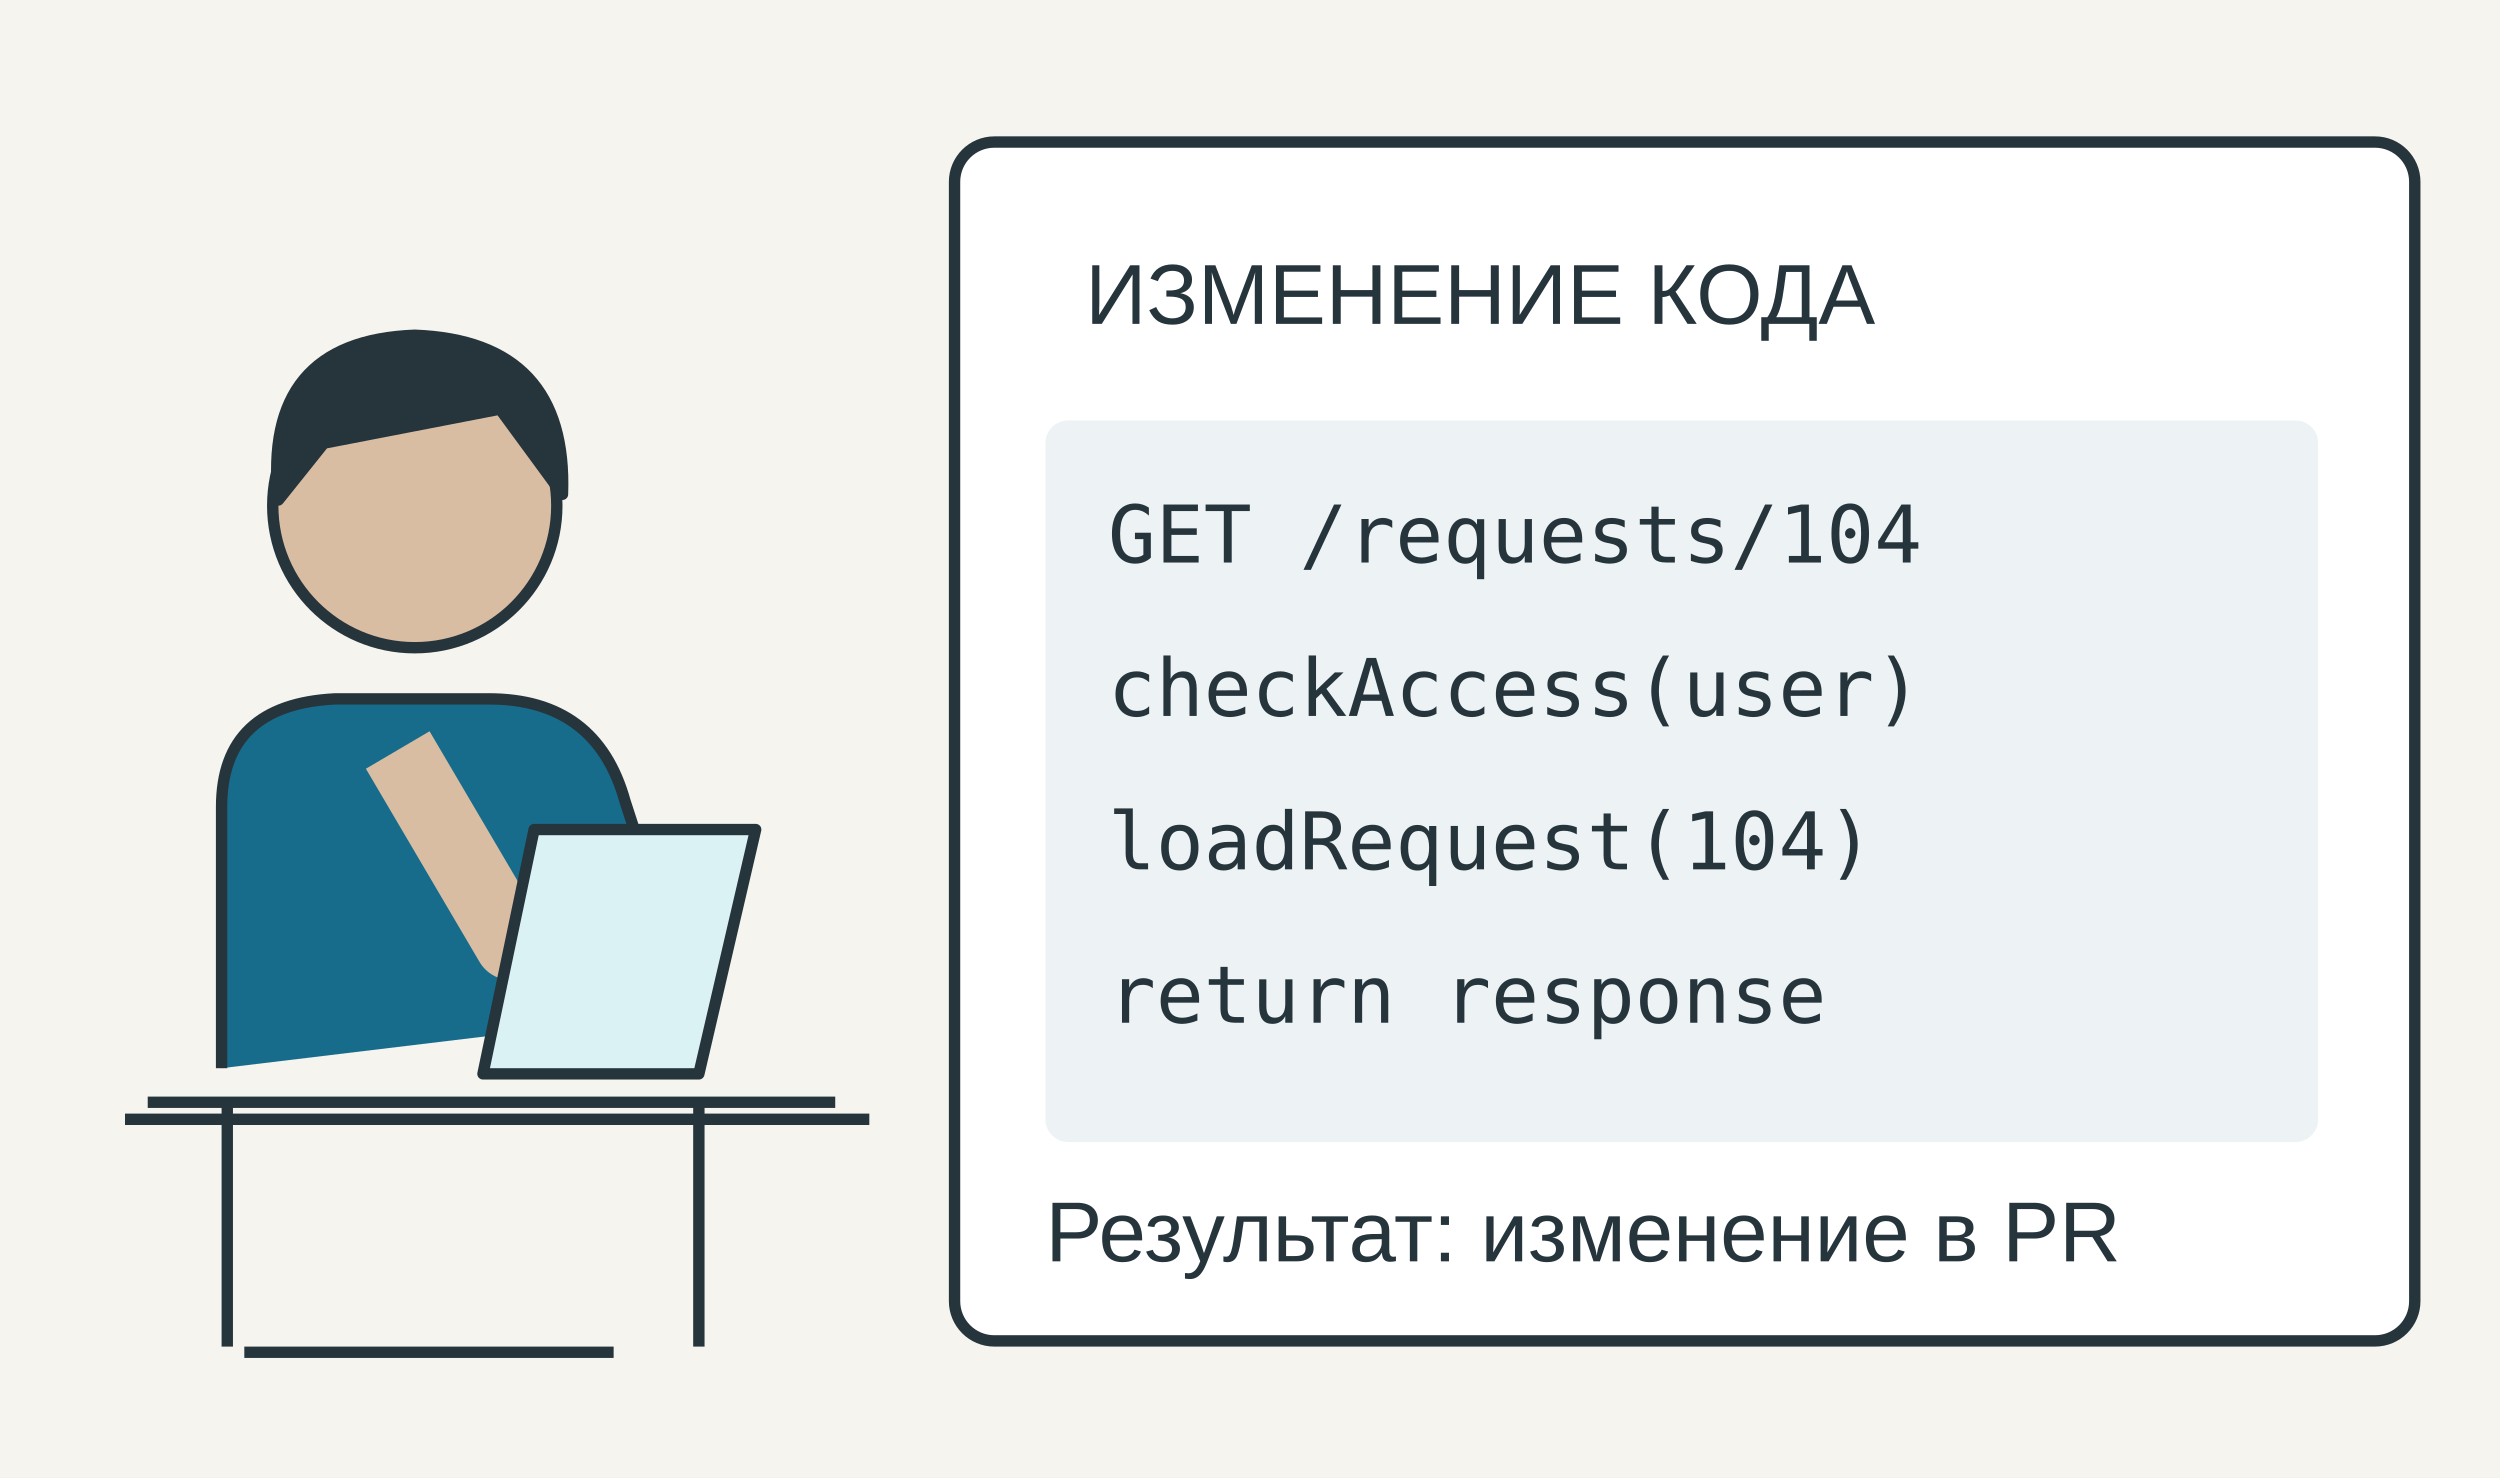
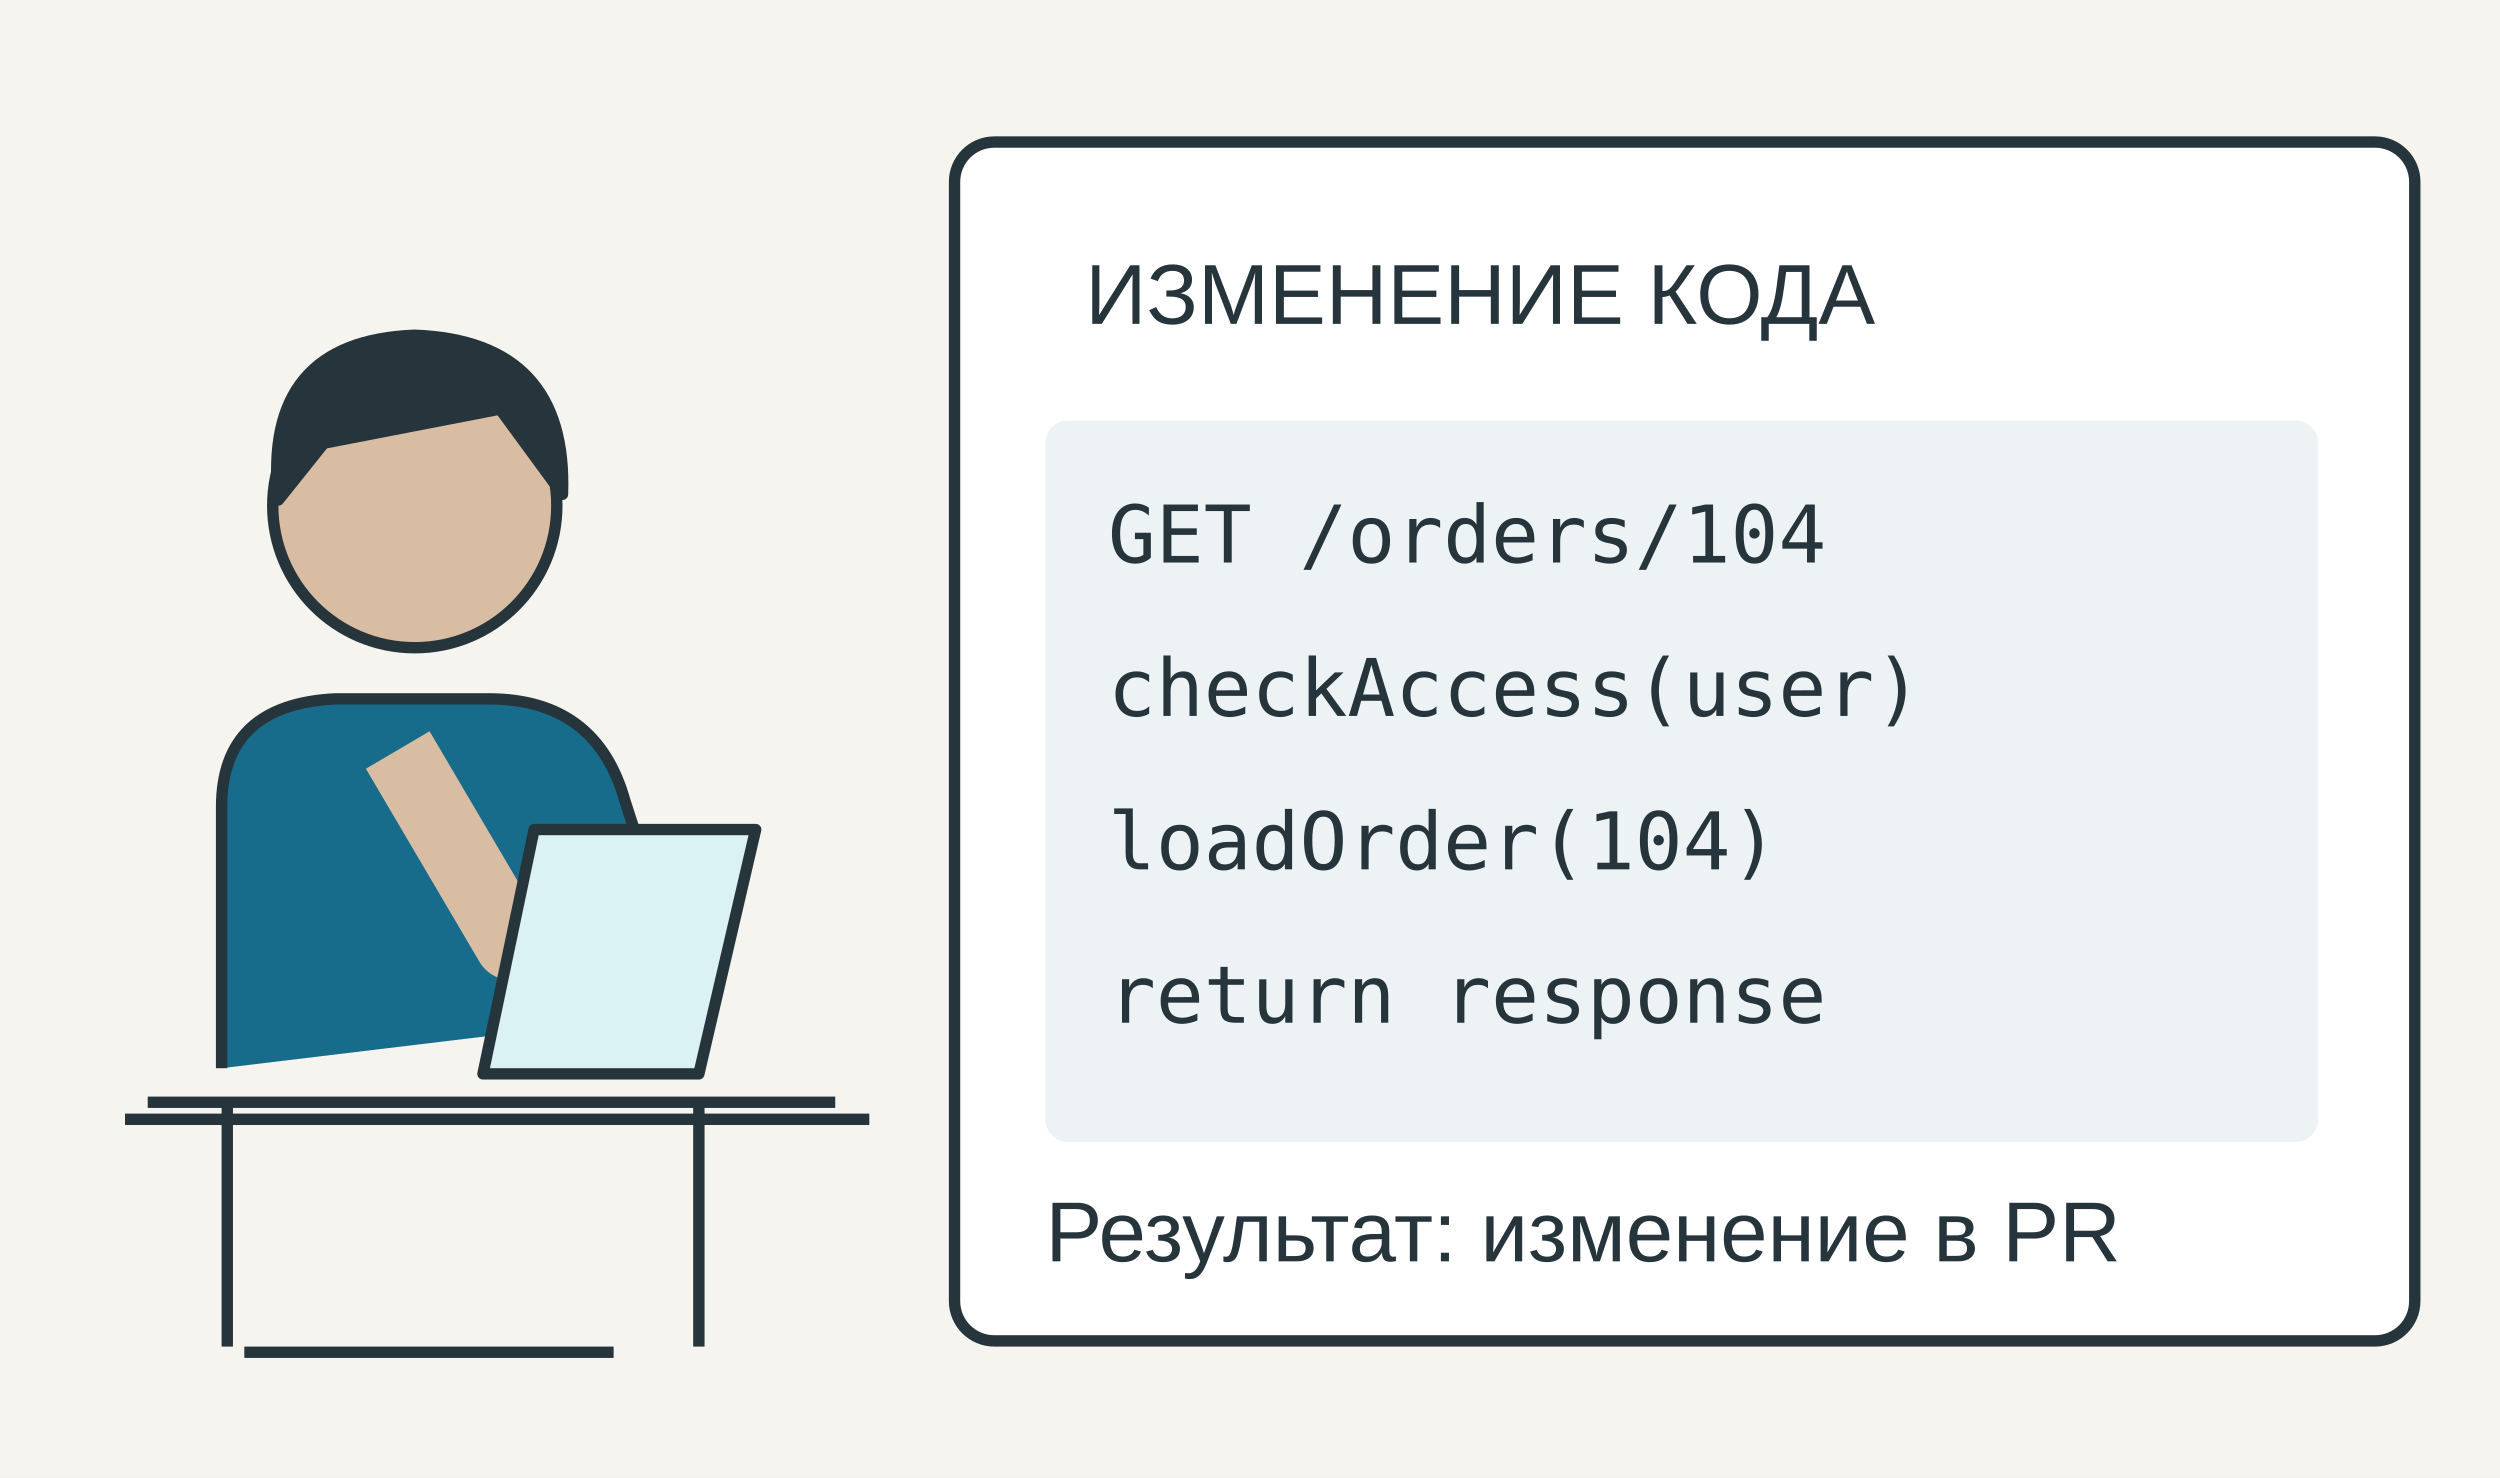
<svg xmlns="http://www.w3.org/2000/svg" width="440" height="260" viewBox="0 0 440 260" role="img" aria-labelledby="title">
  <rect width="440" height="260" fill="#f5f4ef" />
  <g stroke="#26343c" stroke-width="2" stroke-linejoin="round">
    <rect x="168" y="25" width="257" height="211" rx="7" fill="#fff" />
    <path d="M40 194v43m83-43v43M26 194h121" fill="none" />
    <path d="M39 188v-46q0-18 20-19h27q19 0 24 18l12 37" fill="#176c8c" />
    <circle cx="73" cy="89" r="25" fill="#d9bda3" />
    <path d="M49 88q-3-28 24-29 27 1 26 28l-11-15-31 6z" fill="#26343c" />
    <path d="M70 132l20 34 35 6" fill="none" stroke="#d9bda3" stroke-width="13" />
    <path d="M22 197h131m-30-8 10-43h-39l-9 43z" fill="#dbf2f5" />
    <path d="M43 238h65" />
    <g stroke="none" fill="#26343c" font-family="Arial,sans-serif" font-size="15">
      <text x="191" y="57">ИЗМЕНЕНИЕ КОДА</text>
      <rect x="184" y="74" width="224" height="127" rx="4" fill="#edf2f4" />
      <g font-family="monospace" font-size="14">
-         <text x="195" y="99">GET /requests/104</text>
+         <text x="195" y="99">GET /orders/104</text>
        <text x="195" y="126">checkAccess(user)</text>
-         <text x="195" y="153">loadRequest(104)</text>
+         <text x="195" y="153">loadOrder(104)</text>
        <text x="195" y="180">return response</text>
      </g>
      <text x="184" y="222">Результат: изменение в PR</text>
    </g>
  </g>
</svg>
